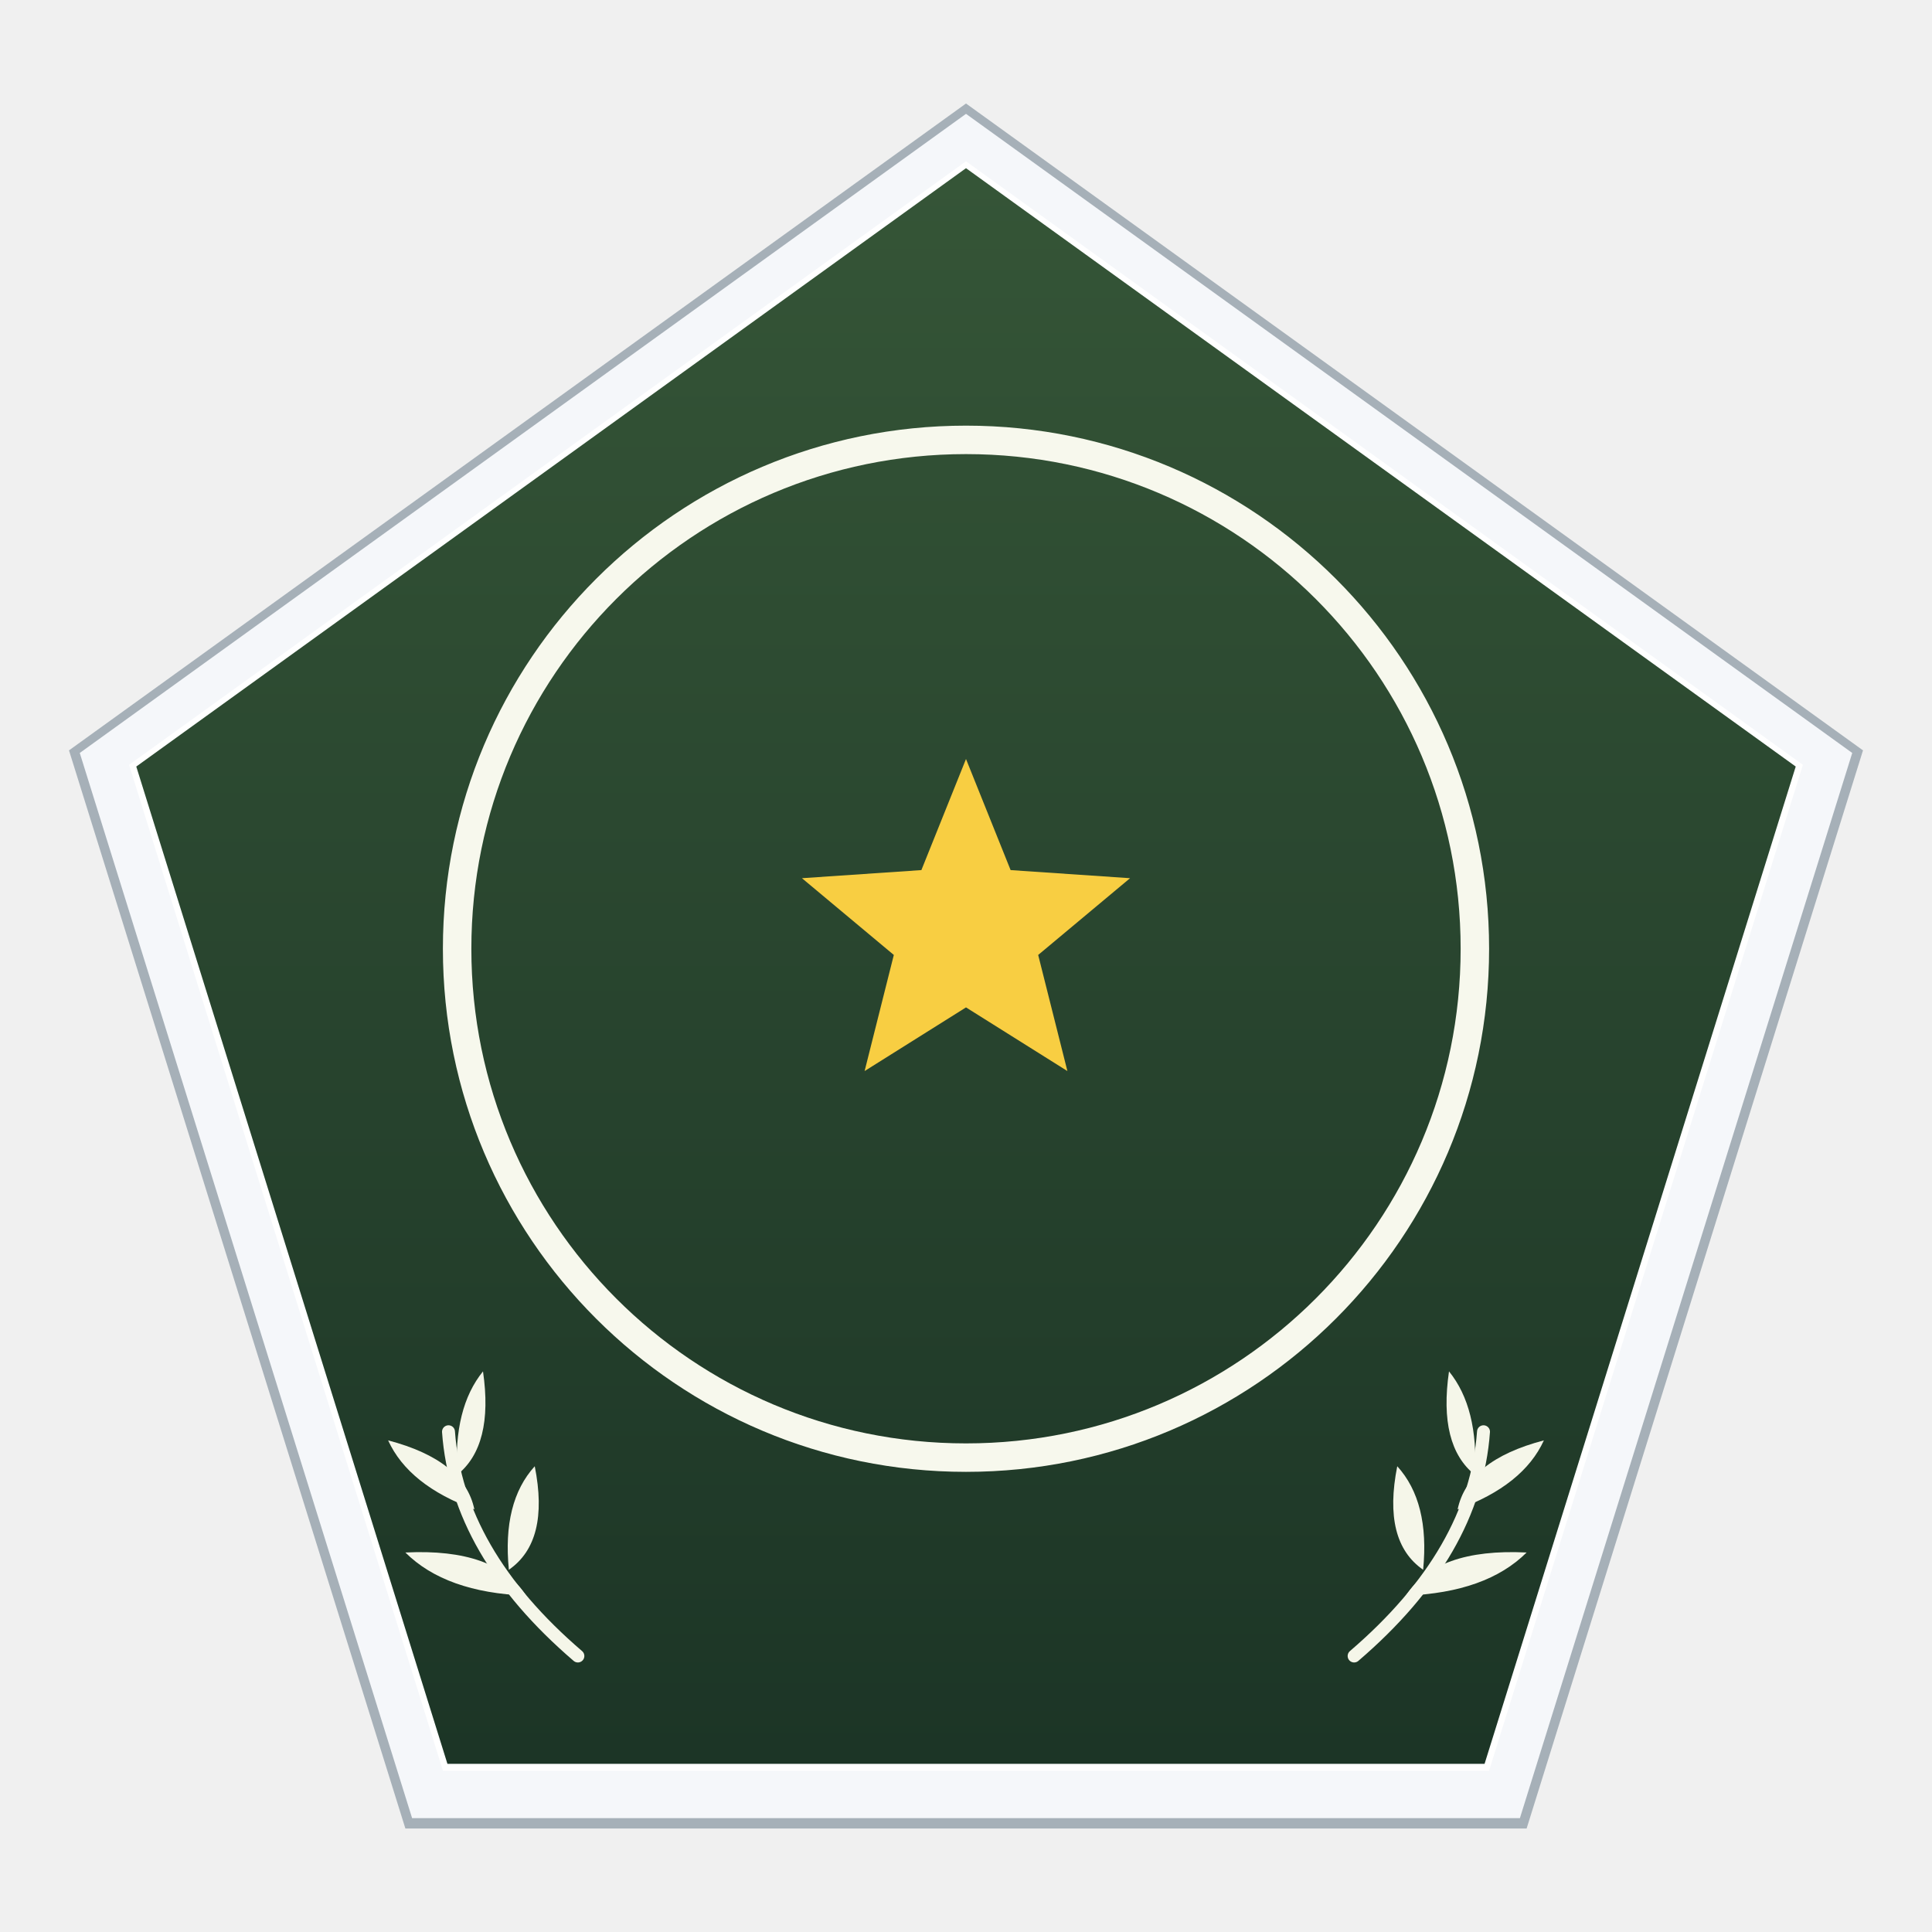
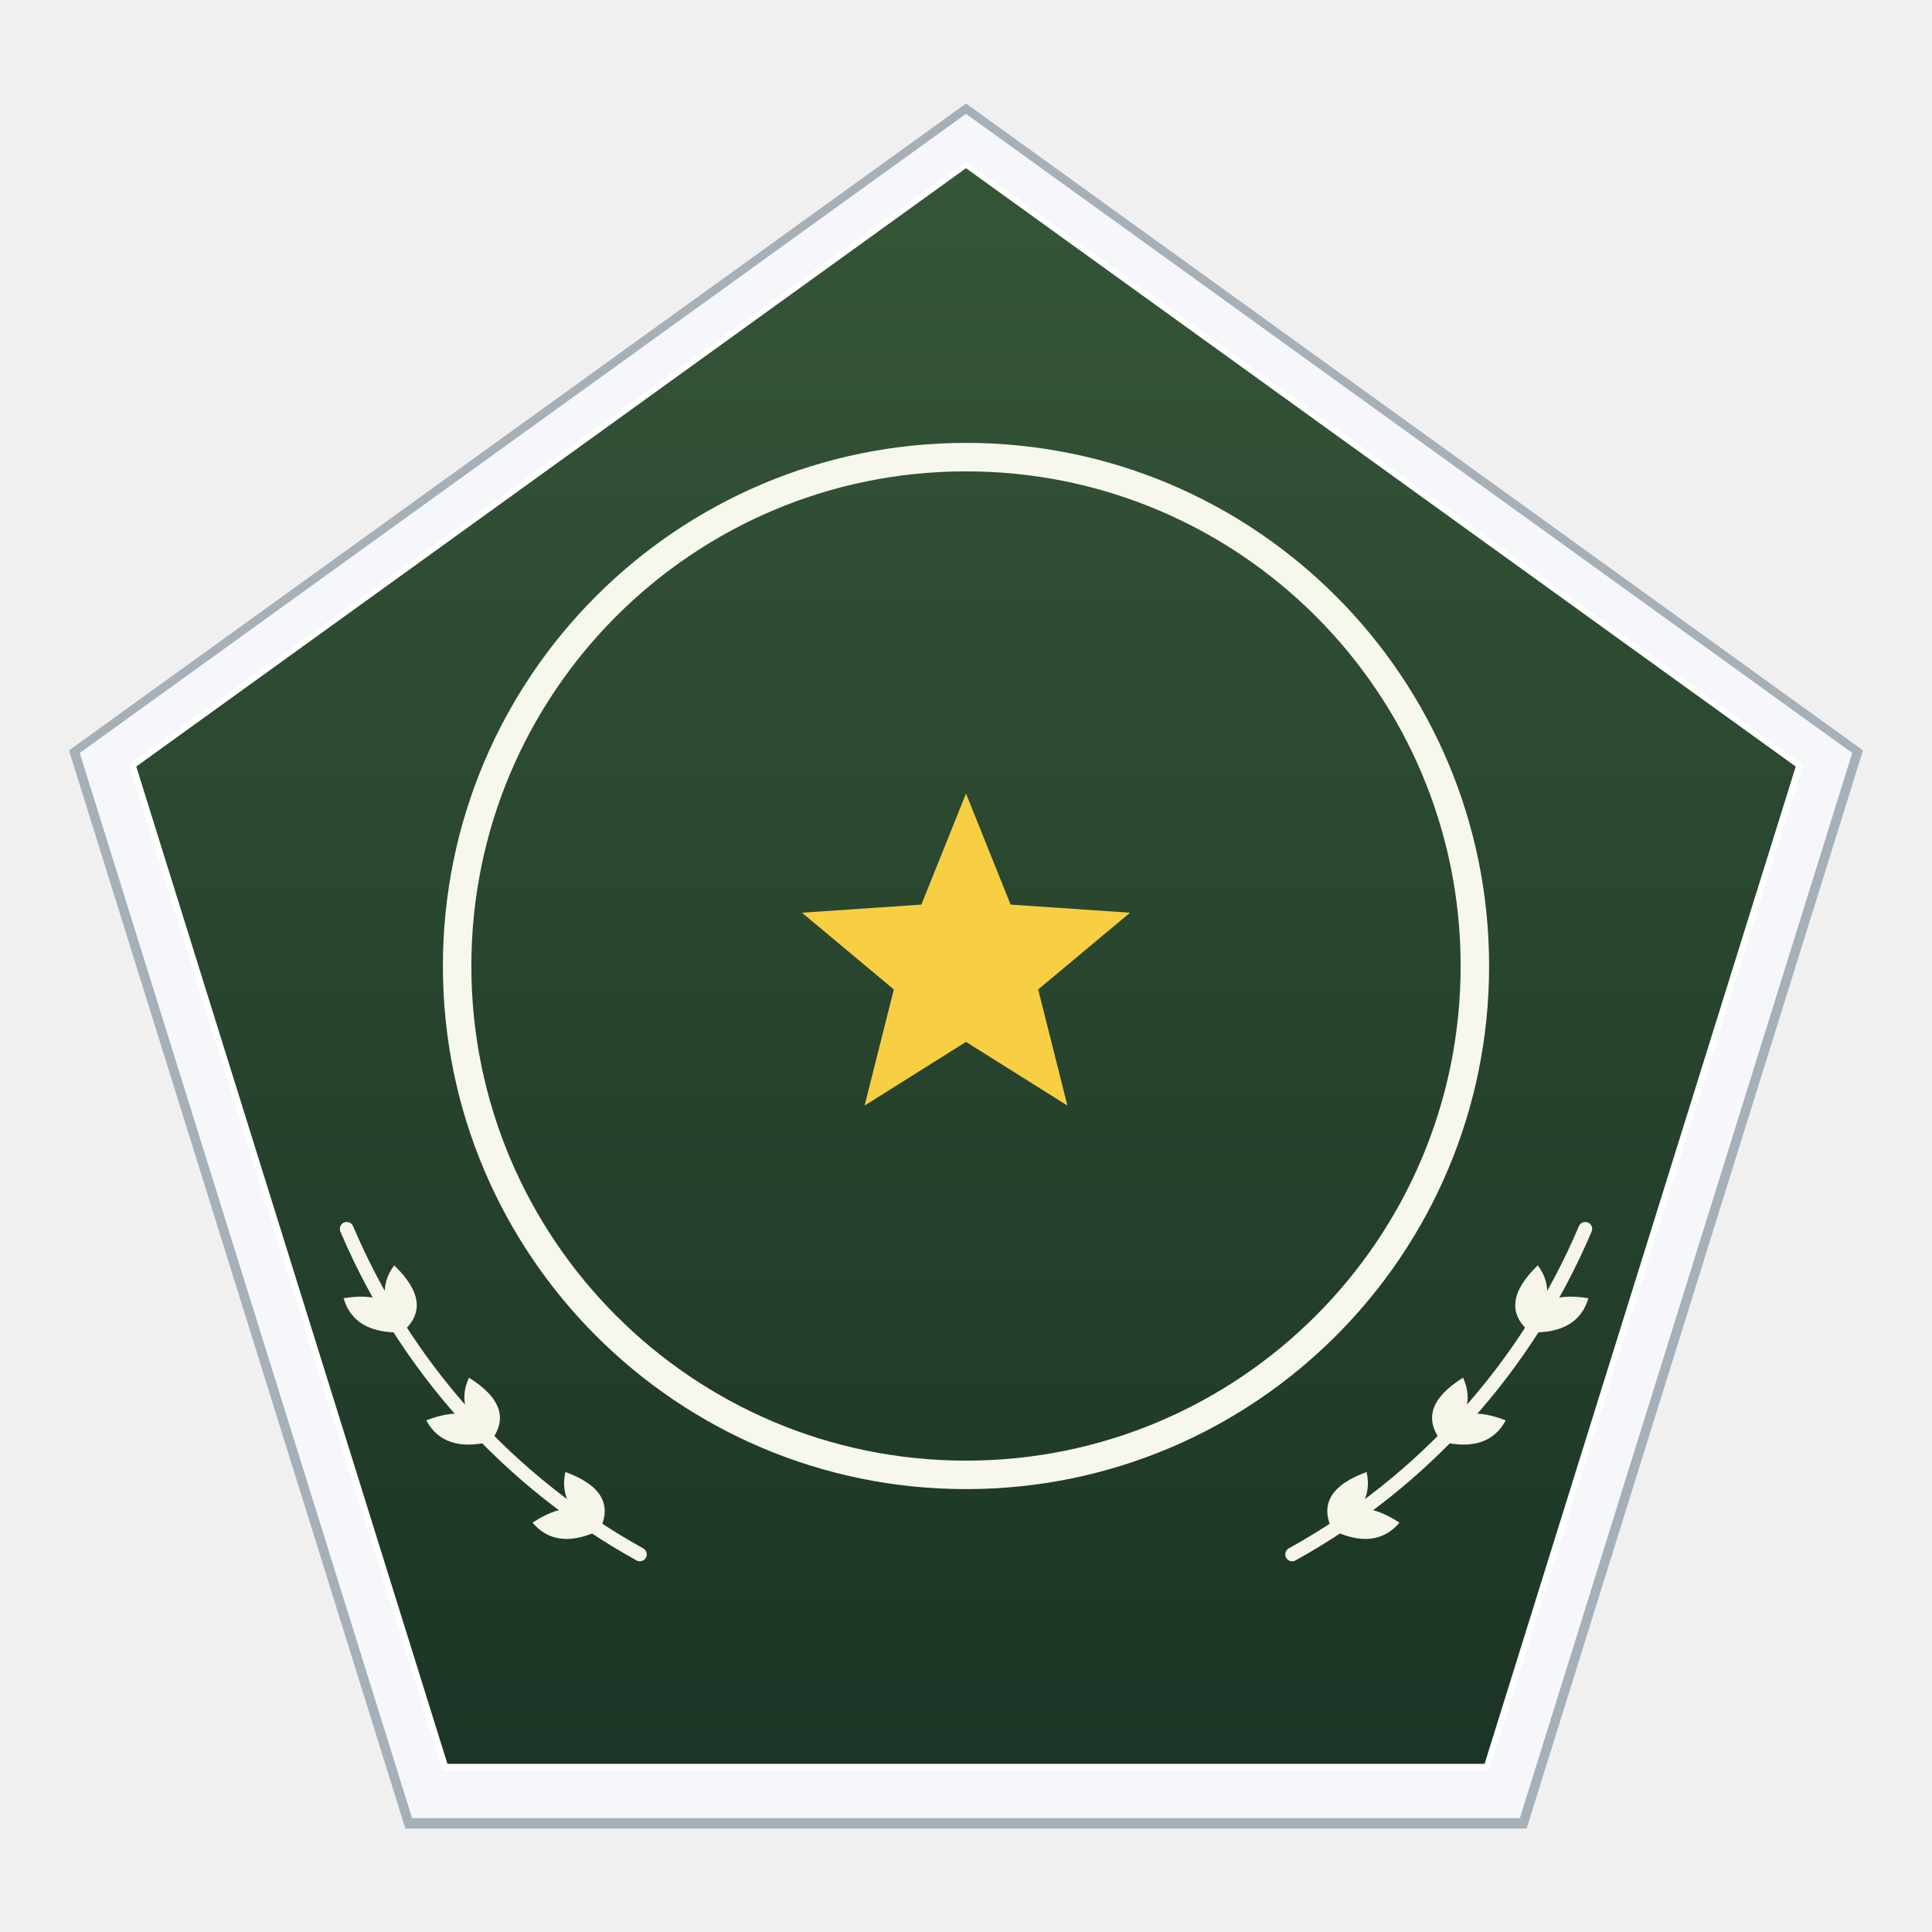
<svg xmlns="http://www.w3.org/2000/svg" viewBox="0 0 224 224" width="896" height="896">
  <defs>
    <linearGradient id="steel" x1="0" y1="0" x2="1" y2="1" gradientUnits="objectBoundingBox">
      <stop offset="0" stop-color="#fafcfd" />
      <stop offset=".28" stop-color="#b3bdc6" />
      <stop offset=".5" stop-color="#f4f7fa" />
      <stop offset=".72" stop-color="#8a959f" />
      <stop offset="1" stop-color="#dfe6ec" />
    </linearGradient>
    <linearGradient id="silverFace" x1="0" y1="0" x2="0.85" y2="1">
      <stop stop-color="#ffffff" />
      <stop offset=".48" stop-color="#e0e7ed" />
      <stop offset="1" stop-color="#a9b4bf" />
    </linearGradient>
    <linearGradient id="silverDark" x1="0" y1="0" x2="1" y2="1">
      <stop stop-color="#26313b" />
      <stop offset=".5" stop-color="#7e8a96" />
      <stop offset="1" stop-color="#1c252d" />
    </linearGradient>
    <linearGradient id="charcoal" x1="0" y1="0" x2="0" y2="1">
      <stop stop-color="#20252b" />
      <stop offset="1" stop-color="#0c1015" />
    </linearGradient>
    <linearGradient id="army" x1="0" y1="0" x2="0" y2="1">
      <stop stop-color="#355537" />
      <stop offset="1" stop-color="#1c3526" />
    </linearGradient>
    <linearGradient id="sapphire" x1="0" y1="0" x2="0" y2="1">
      <stop stop-color="#123b61" />
      <stop offset="1" stop-color="#081f39" />
    </linearGradient>
    <linearGradient id="ruby" x1="0" y1="0" x2="0" y2="1">
      <stop stop-color="#a72436" />
      <stop offset="1" stop-color="#700d21" />
    </linearGradient>
    <linearGradient id="obsidian" x1="0" y1="0" x2="0" y2="1">
      <stop stop-color="#1e2225" />
      <stop offset="1" stop-color="#070b0e" />
    </linearGradient>
    <linearGradient id="crimson" x1="0" y1="0" x2="0" y2="1">
      <stop stop-color="#aa1830" />
      <stop offset="1" stop-color="#5c091b" />
    </linearGradient>
    <linearGradient id="gold" x1="0" y1="0" x2=".8" y2="1">
      <stop stop-color="#fff0a7" />
      <stop offset=".35" stop-color="#f5d66d" />
      <stop offset=".7" stop-color="#dfaf3e" />
      <stop offset="1" stop-color="#b88124" />
    </linearGradient>
    <linearGradient id="supremeGold" x1="0" y1="0" x2="1" y2="1">
      <stop stop-color="#fff5b8" />
      <stop offset=".28" stop-color="#f8db75" />
      <stop offset=".6" stop-color="#eabd4b" />
      <stop offset="1" stop-color="#a7681c" />
    </linearGradient>
  </defs>
  <polygon points="112,12 216,87 177,212 47,212 8,87" fill="#a6b0b8" />
  <polygon points="112,13.2 214.752,87.3 176.22,210.8 47.78,210.8 9.248,87.3" fill="#f5f7fa" />
  <polygon points="112,18.7 209.032,88.675 172.645,205.3 51.355,205.3 14.968,88.675" fill="#ffffff" />
  <polygon points="112,19.5 208.2,88.875 172.125,204.5 51.875,204.5 15.8,88.875" fill="url(#army)" />
-   <circle cx="112" cy="110" r="59" fill="none" stroke="#f7f8ed" stroke-width="3.3" />
-   <g>
-     <path d="M67 192 Q53 180 52 166" fill="none" stroke="#f5f6e9" stroke-width="1.5" stroke-linecap="round" />
-     <path d="M61 185 Q57.445 179.483 47 180 Q51.658 184.637 61 185Z" fill="#f5f6e9" />
-     <path d="M59 182 Q63.737 178.722 62 170 Q58.219 174.155 59 182Z" fill="#f5f6e9" />
-     <path d="M55 175 Q53.811 169.311 45 167 Q47.382 172.222 55 175Z" fill="#f5f6e9" />
-     <path d="M53 171 Q57.251 167.6 56 159 Q52.559 163.24 53 171Z" fill="#f5f6e9" />
-   </g>
-   <g transform="translate(224 0) scale(-1 1)">
-     <path d="M67 192 Q53 180 52 166" fill="none" stroke="#f5f6e9" stroke-width="1.5" stroke-linecap="round" />
-     <path d="M61 185 Q57.445 179.483 47 180 Q51.658 184.637 61 185Z" fill="#f5f6e9" />
-     <path d="M59 182 Q63.737 178.722 62 170 Q58.219 174.155 59 182Z" fill="#f5f6e9" />
-     <path d="M55 175 Q53.811 169.311 45 167 Q47.382 172.222 55 175Z" fill="#f5f6e9" />
-     <path d="M53 171 Q57.251 167.6 56 159 Q52.559 163.24 53 171Z" fill="#f5f6e9" />
+   <circle cx="112" cy="112" r="59" fill="none" data-officer-ring="junior" stroke="#f7f8ed" stroke-width="3.3" />
+   <g data-laurel="mini">
+     <g>
+       <path d="M74.185,180.22 A78 78 0 0 1 40.201,142.477" fill="none" stroke="#f5f6e9" stroke-width="1.6" stroke-linecap="round" />
+       <path d="M69.518 177.416 Q71.752 172.927 65.554 170.668 Q64.605 174.857 69.518 177.416Z" fill="#f5f6e9" />
+       <path d="M69.518 177.416 Q67.267 172.936 61.741 176.539 Q64.522 179.812 69.518 177.416Z" fill="#f5f6e9" />
+       <path d="M56.846 167.154 Q59.964 163.228 54.371 159.73 Q52.572 163.629 56.846 167.154Z" fill="#f5f6e9" />
+       <path d="M56.846 167.154 Q55.575 162.304 49.421 164.679 Q51.461 168.459 56.846 167.154Z" fill="#f5f6e9" />
+       <path d="M46.584 154.482 Q50.45 151.289 45.707 146.705 Q43.136 150.145 46.584 154.482Z" fill="#f5f6e9" />
+       <path d="M46.584 154.482 Q46.35 149.473 39.836 150.517 Q41.046 154.638 46.584 154.482Z" fill="#f5f6e9" />
+     </g>
+     <g transform="translate(224 0) scale(-1 1)">
+       <path d="M74.185,180.22 A78 78 0 0 1 40.201,142.477" fill="none" stroke="#f5f6e9" stroke-width="1.6" stroke-linecap="round" />
+       <path d="M69.518 177.416 Q71.752 172.927 65.554 170.668 Q64.605 174.857 69.518 177.416Z" fill="#f5f6e9" />
+       <path d="M69.518 177.416 Q67.267 172.936 61.741 176.539 Q64.522 179.812 69.518 177.416Z" fill="#f5f6e9" />
+       <path d="M56.846 167.154 Q59.964 163.228 54.371 159.73 Q52.572 163.629 56.846 167.154Z" fill="#f5f6e9" />
+       <path d="M56.846 167.154 Q55.575 162.304 49.421 164.679 Q51.461 168.459 56.846 167.154Z" fill="#f5f6e9" />
+       <path d="M46.584 154.482 Q50.45 151.289 45.707 146.705 Q43.136 150.145 46.584 154.482Z" fill="#f5f6e9" />
+       <path d="M46.584 154.482 Q46.35 149.473 39.836 150.517 Q41.046 154.638 46.584 154.482Z" fill="#f5f6e9" />
+     </g>
  </g>
  <g data-star-count="1" data-star-radius="20">
-     <polygon points="112,88 117.173,100.881 131.021,101.82 120.369,110.719 123.756,124.18 112,116.8 100.244,124.18 103.631,110.719 92.979,101.82 106.827,100.881" fill="#f8ce42" data-star-style="flat" />
+     <polygon points="112,92 117.173,104.881 131.021,105.82 120.369,114.719 123.756,128.18 112,120.8 100.244,128.18 103.631,114.719 92.979,105.82 106.827,104.881" fill="#f8ce42" data-star-style="flat" />
  </g>
</svg>
